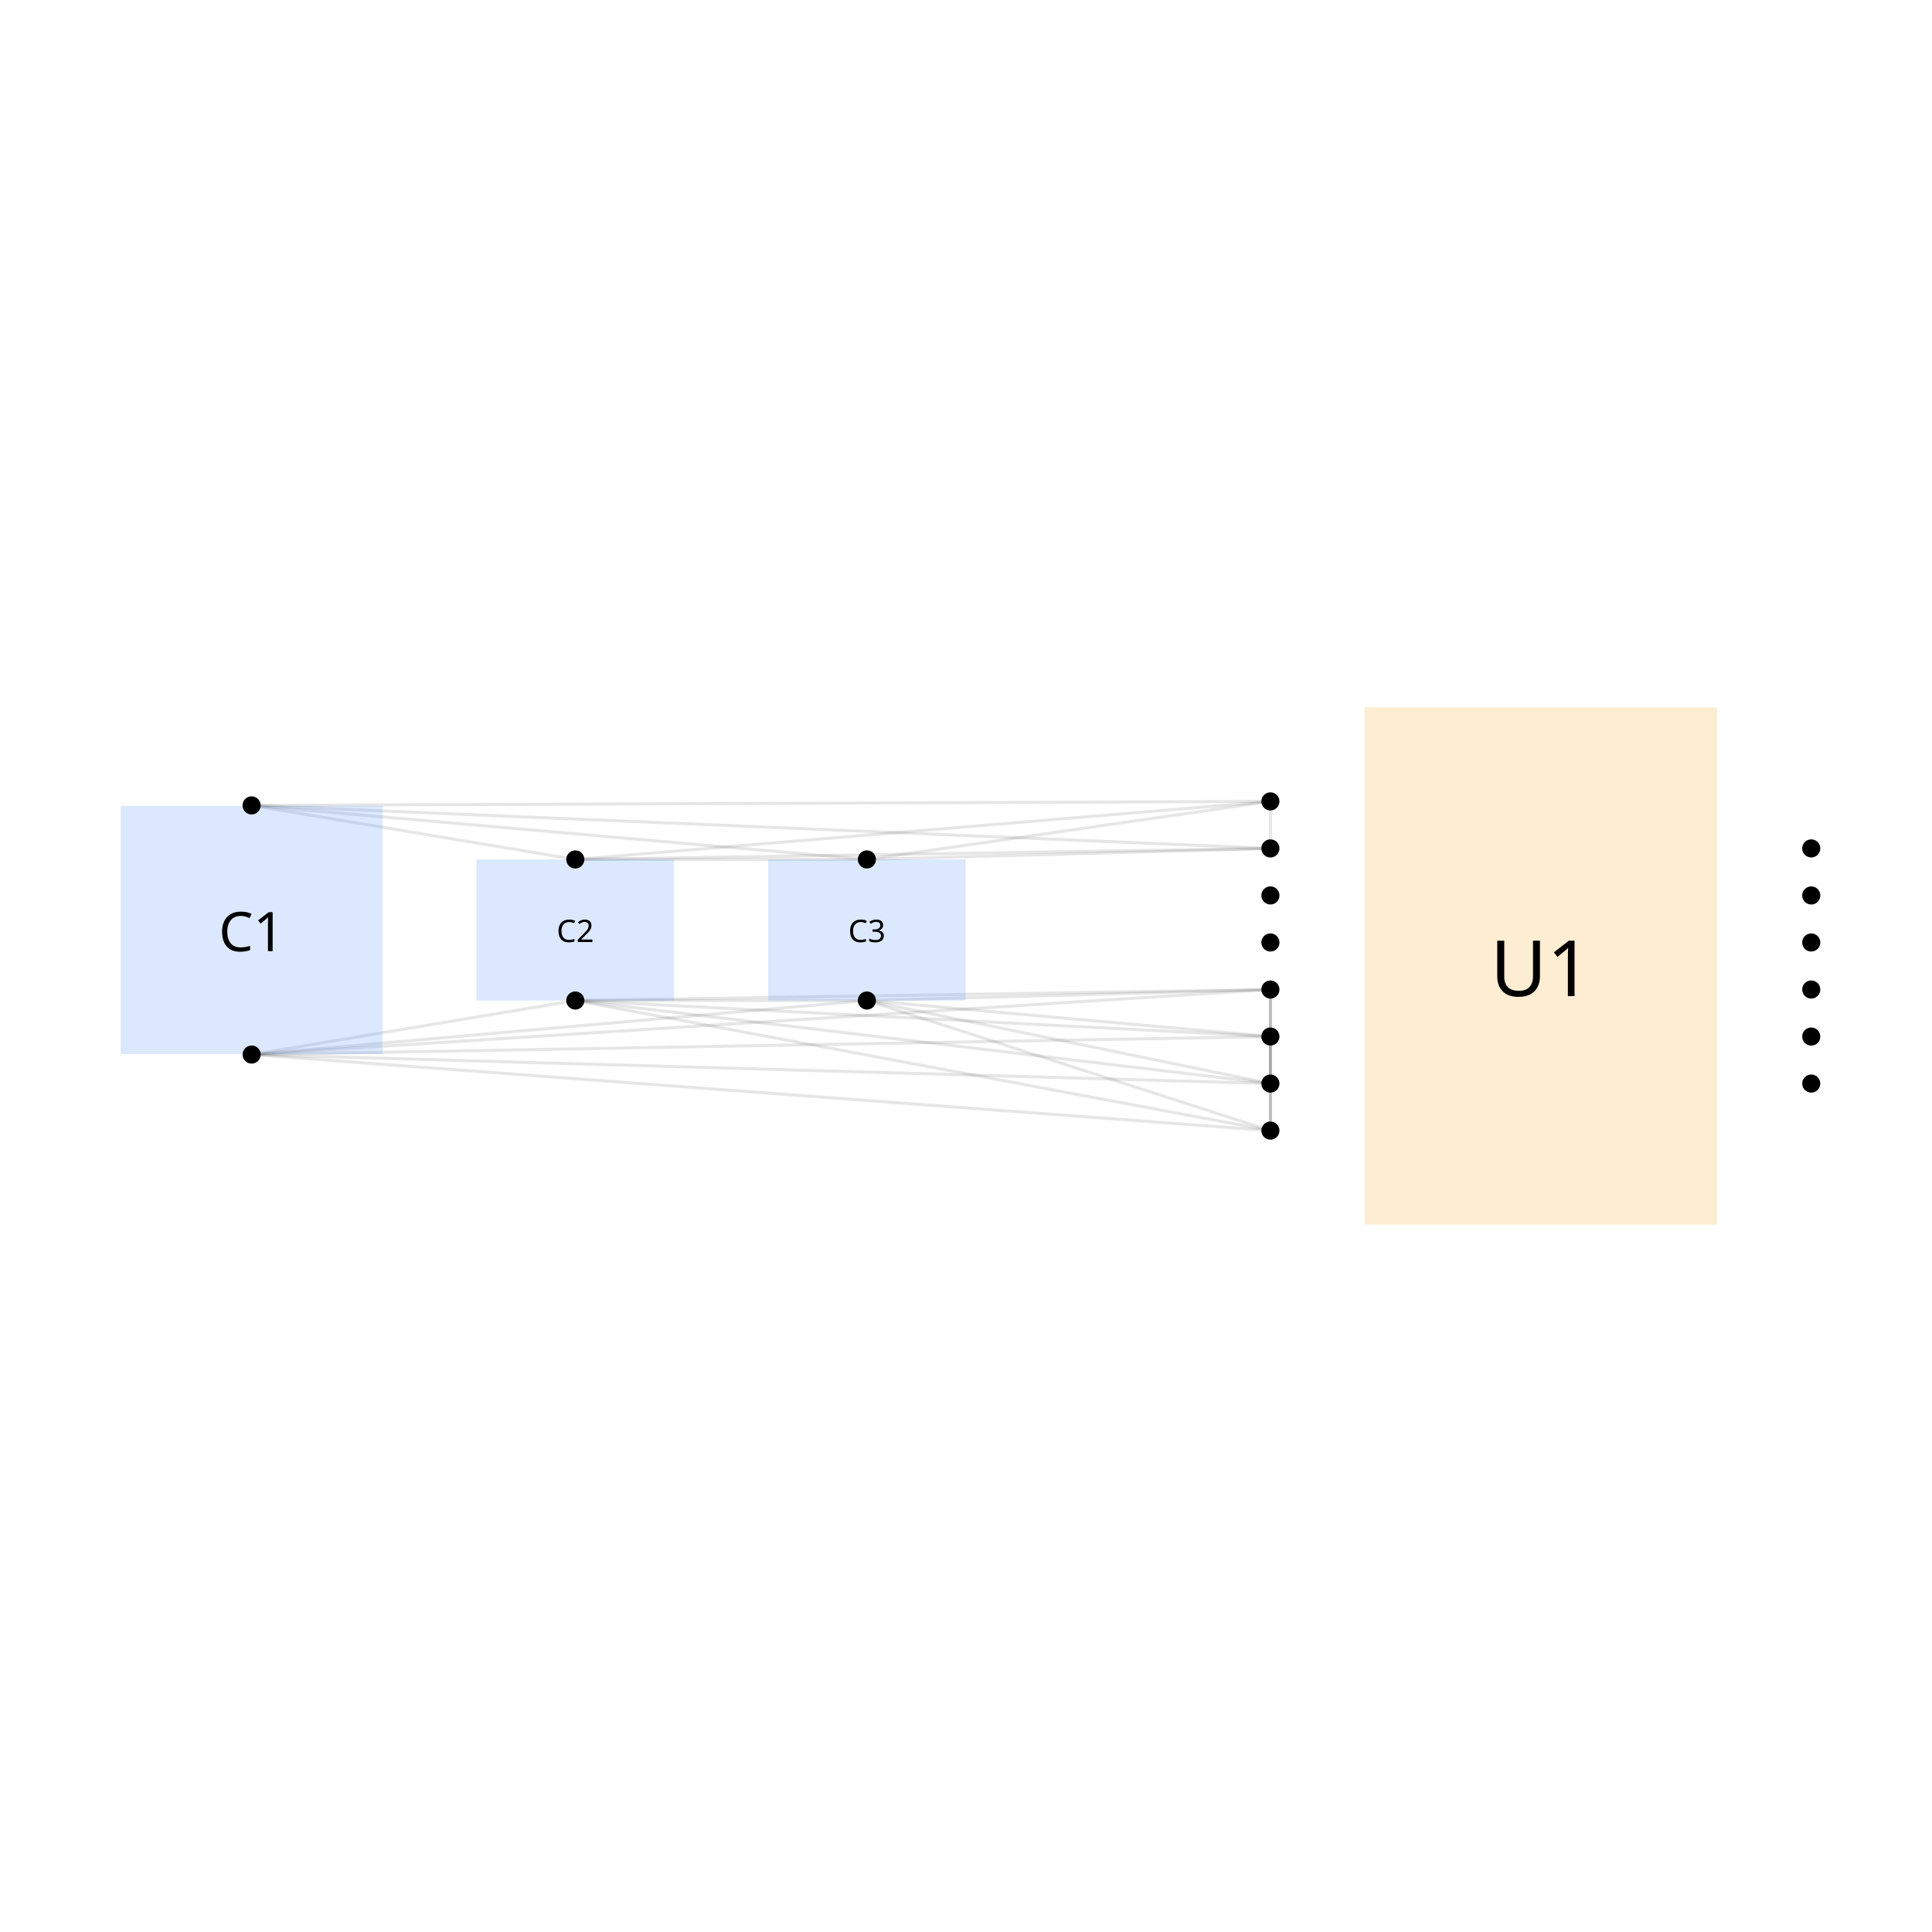
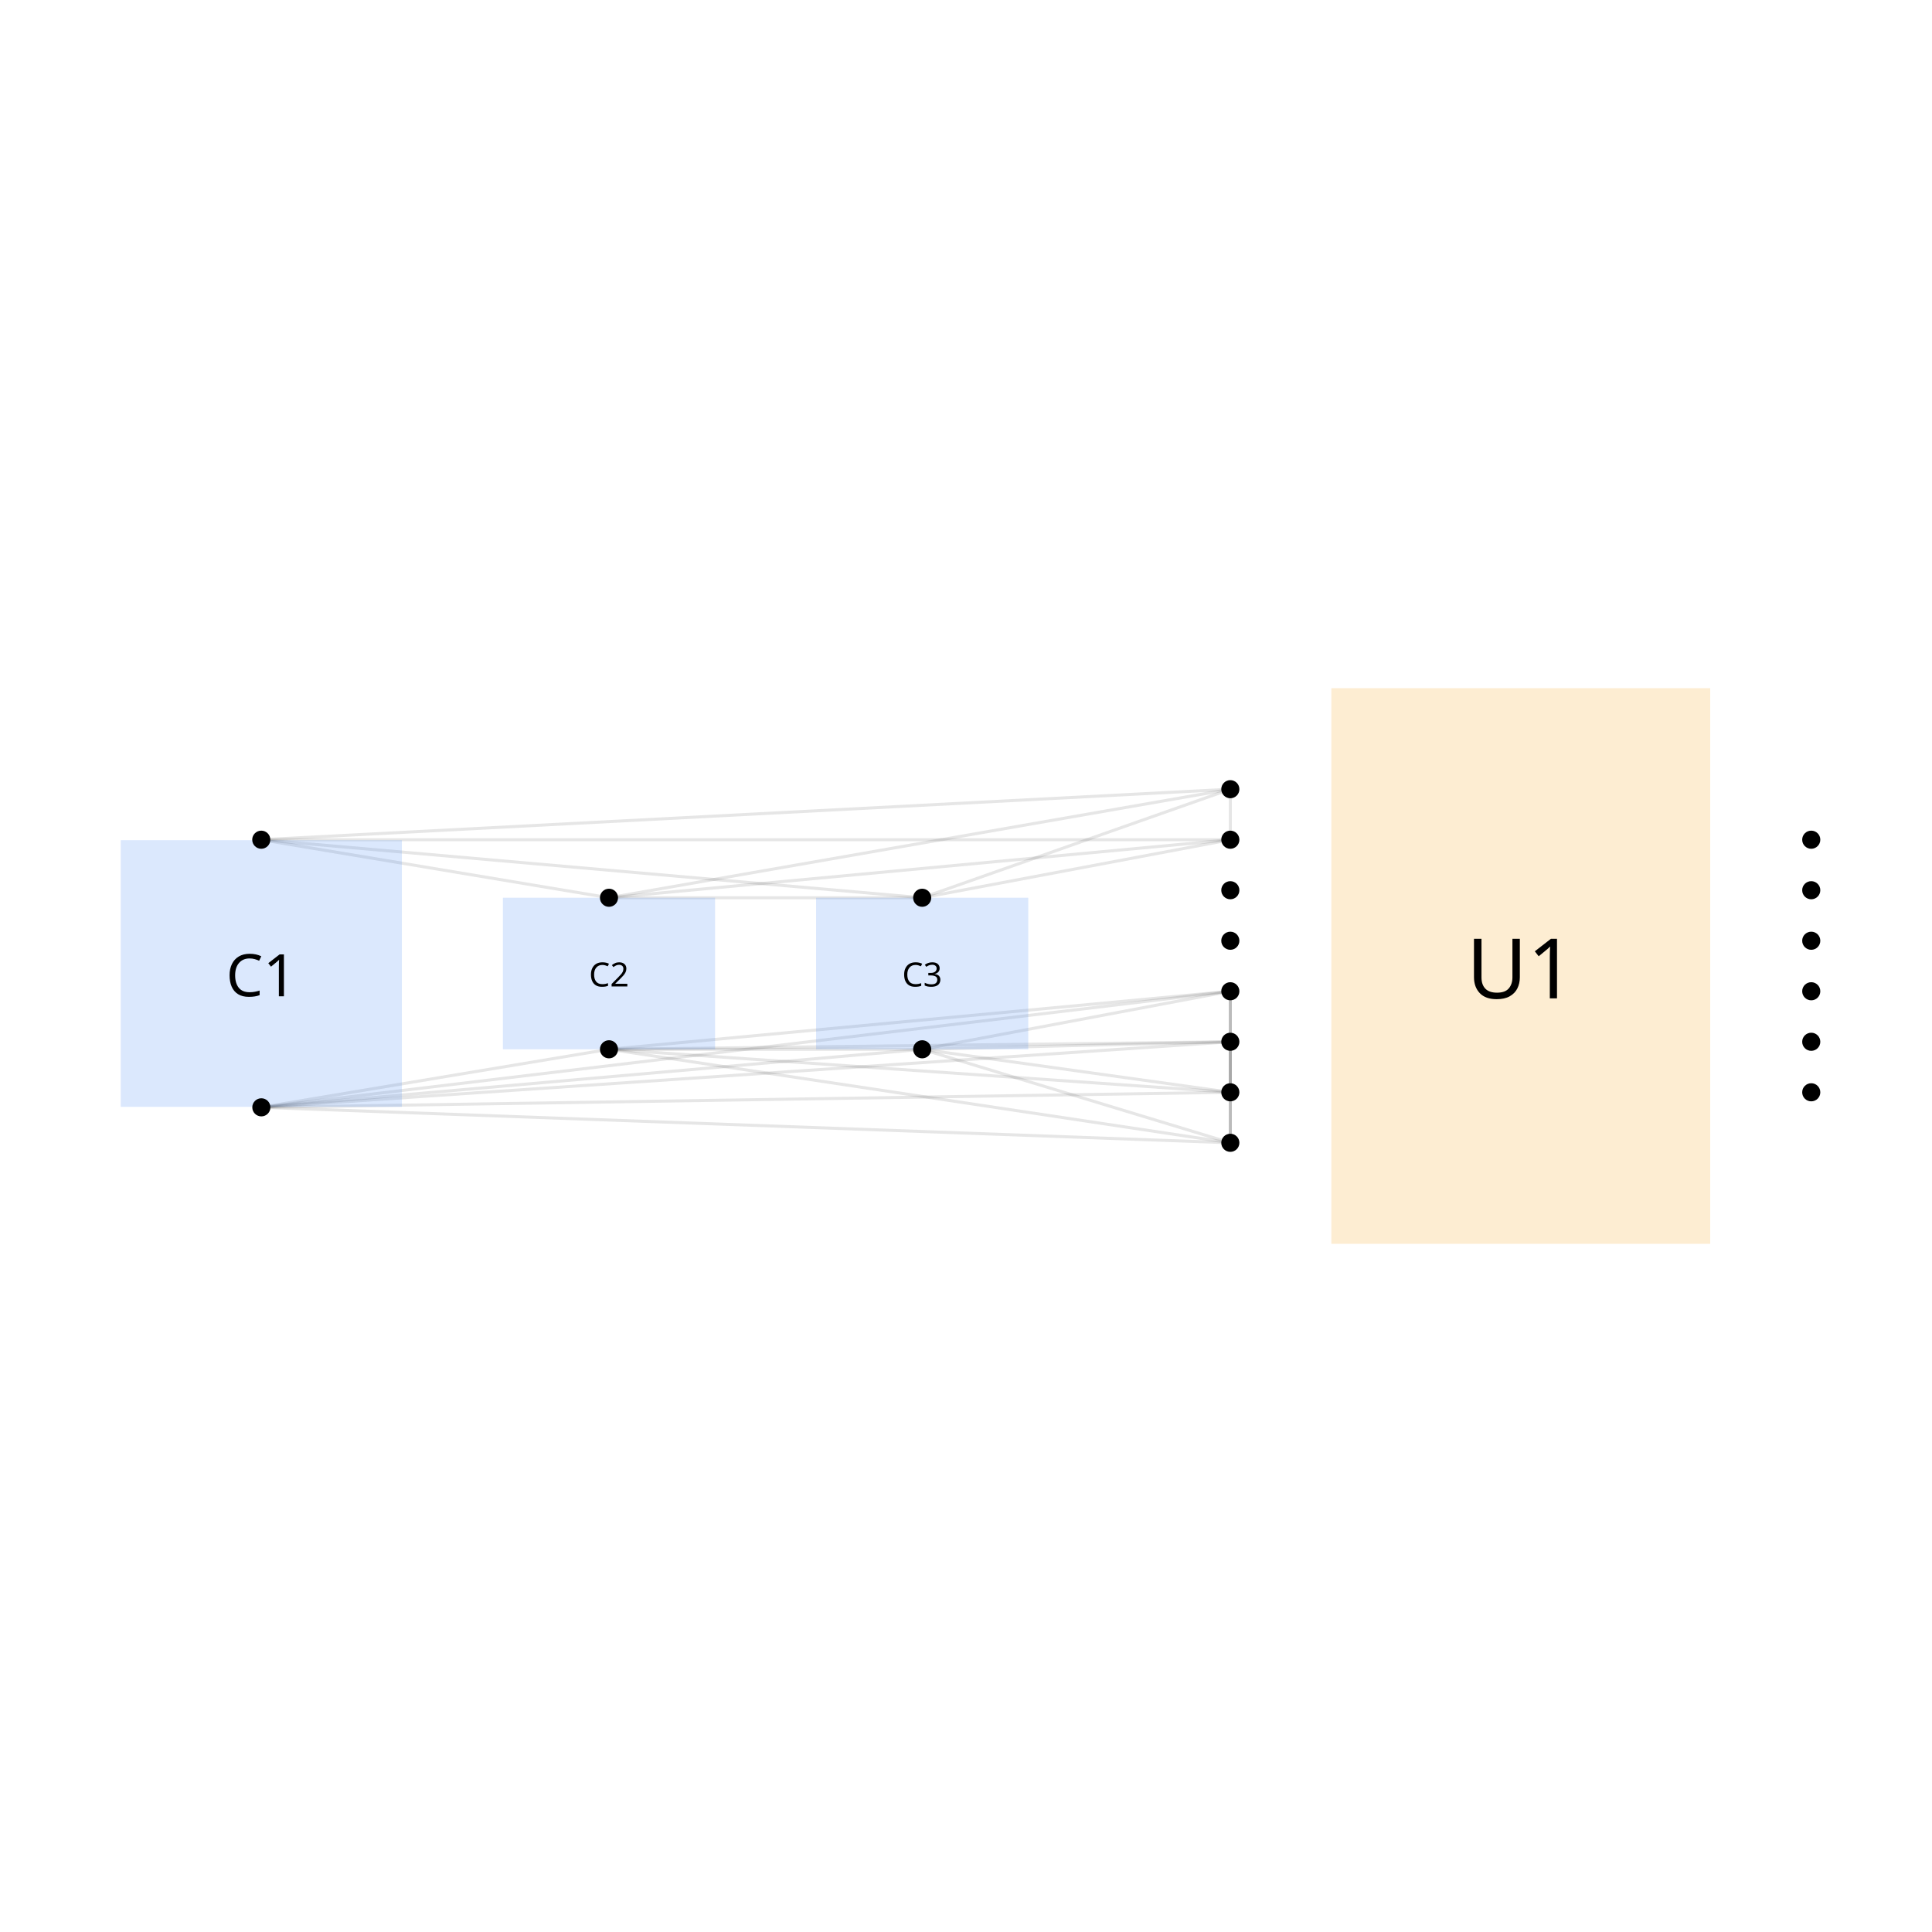
<svg xmlns="http://www.w3.org/2000/svg" width="640" height="640" viewBox="0 0 640 640">
  <rect width="100%" height="100%" fill="white" />
  <g>
-     <polyline data-points="-1.15,0.7 -1.15,0.49999999999999994" data-type="line" data-label="" points="420.839,265.473 420.839,281.052" fill="none" stroke="rgba(0,0,0,0.1)" stroke-width="1px" />
+     <polyline data-points="-1.15,0.7 -1.15,0.49999999999999994" data-type="line" data-label="" points="407.561,261.432 407.561,278.165" fill="none" stroke="rgba(0,0,0,0.1)" stroke-width="1px" />
  </g>
  <g>
-     <polyline data-points="-1.15,0.7 -5.482681999999997,0.6829722500000017" data-type="line" data-label="" points="420.839,265.473 83.339,266.799" fill="none" stroke="rgba(0,0,0,0.1)" stroke-width="1px" />
+     <polyline data-points="-1.15,0.7 -4.986668599999997,0.4999999999999999" data-type="line" data-label="" points="407.561,261.432 86.551,278.165" fill="none" stroke="rgba(0,0,0,0.1)" stroke-width="1px" />
  </g>
  <g>
-     <polyline data-points="-1.15,0.7 -4.1060134,0.45318890000000145" data-type="line" data-label="" points="420.839,265.473 190.576,284.698" fill="none" stroke="rgba(0,0,0,0.1)" stroke-width="1px" />
+     <polyline data-points="-1.15,0.7 -3.6099999999999994,0.2702166499999997" data-type="line" data-label="" points="407.561,261.432 201.736,297.391" fill="none" stroke="rgba(0,0,0,0.1)" stroke-width="1px" />
  </g>
  <g>
-     <polyline data-points="-1.15,0.7 -2.8660134,0.45318890000000145" data-type="line" data-label="" points="420.839,265.473 287.168,284.698" fill="none" stroke="rgba(0,0,0,0.1)" stroke-width="1px" />
+     <polyline data-points="-1.15,0.7 -2.37,0.2702166499999997" data-type="line" data-label="" points="407.561,261.432 305.485,297.391" fill="none" stroke="rgba(0,0,0,0.1)" stroke-width="1px" />
  </g>
  <g>
-     <polyline data-points="-1.15,0.49999999999999994 -5.482681999999997,0.6829722500000017" data-type="line" data-label="" points="420.839,281.052 83.339,266.799" fill="none" stroke="rgba(0,0,0,0.1)" stroke-width="1px" />
+     <polyline data-points="-1.15,0.49999999999999994 -4.986668599999997,0.4999999999999999" data-type="line" data-label="" points="407.561,278.165 86.551,278.165" fill="none" stroke="rgba(0,0,0,0.1)" stroke-width="1px" />
  </g>
  <g>
-     <polyline data-points="-1.15,0.49999999999999994 -4.1060134,0.45318890000000145" data-type="line" data-label="" points="420.839,281.052 190.576,284.698" fill="none" stroke="rgba(0,0,0,0.1)" stroke-width="1px" />
+     <polyline data-points="-1.15,0.49999999999999994 -3.6099999999999994,0.2702166499999997" data-type="line" data-label="" points="407.561,278.165 201.736,297.391" fill="none" stroke="rgba(0,0,0,0.1)" stroke-width="1px" />
  </g>
  <g>
-     <polyline data-points="-1.15,0.49999999999999994 -2.8660134,0.45318890000000145" data-type="line" data-label="" points="420.839,281.052 287.168,284.698" fill="none" stroke="rgba(0,0,0,0.1)" stroke-width="1px" />
+     <polyline data-points="-1.15,0.49999999999999994 -2.37,0.2702166499999997" data-type="line" data-label="" points="407.561,278.165 305.485,297.391" fill="none" stroke="rgba(0,0,0,0.1)" stroke-width="1px" />
  </g>
  <g>
-     <polyline data-points="-5.482681999999997,0.6829722500000017 -4.1060134,0.45318890000000145" data-type="line" data-label="" points="83.339,266.799 190.576,284.698" fill="none" stroke="rgba(0,0,0,0.1)" stroke-width="1px" />
+     <polyline data-points="-4.986668599999997,0.4999999999999999 -3.6099999999999994,0.2702166499999997" data-type="line" data-label="" points="86.551,278.165 201.736,297.391" fill="none" stroke="rgba(0,0,0,0.1)" stroke-width="1px" />
  </g>
  <g>
-     <polyline data-points="-5.482681999999997,0.6829722500000017 -2.8660134,0.45318890000000145" data-type="line" data-label="" points="83.339,266.799 287.168,284.698" fill="none" stroke="rgba(0,0,0,0.1)" stroke-width="1px" />
+     <polyline data-points="-4.986668599999997,0.4999999999999999 -2.37,0.2702166499999997" data-type="line" data-label="" points="86.551,278.165 305.485,297.391" fill="none" stroke="rgba(0,0,0,0.1)" stroke-width="1px" />
  </g>
  <g>
-     <polyline data-points="-4.1060134,0.45318890000000145 -2.8660134,0.45318890000000145" data-type="line" data-label="" points="190.576,284.698 287.168,284.698" fill="none" stroke="rgba(0,0,0,0.1)" stroke-width="1px" />
+     <polyline data-points="-3.6099999999999994,0.2702166499999997 -2.37,0.2702166499999997" data-type="line" data-label="" points="201.736,297.391 305.485,297.391" fill="none" stroke="rgba(0,0,0,0.1)" stroke-width="1px" />
  </g>
  <g>
-     <polyline data-points="-1.15,-0.7 -1.15,-0.30000000000000004" data-type="line" data-label="" points="420.839,374.527 420.839,343.369" fill="none" stroke="rgba(0,0,0,0.1)" stroke-width="1px" />
+     <polyline data-points="-1.15,-0.7 -1.15,-0.30000000000000004" data-type="line" data-label="" points="407.561,378.568 407.561,345.101" fill="none" stroke="rgba(0,0,0,0.1)" stroke-width="1px" />
  </g>
  <g>
-     <polyline data-points="-1.15,-0.7 -1.15,-0.5" data-type="line" data-label="" points="420.839,374.527 420.839,358.948" fill="none" stroke="rgba(0,0,0,0.1)" stroke-width="1px" />
+     <polyline data-points="-1.15,-0.7 -1.15,-0.5" data-type="line" data-label="" points="407.561,378.568 407.561,361.835" fill="none" stroke="rgba(0,0,0,0.1)" stroke-width="1px" />
  </g>
  <g>
-     <polyline data-points="-1.15,-0.7 -1.15,-0.10000000000000009" data-type="line" data-label="" points="420.839,374.527 420.839,327.79" fill="none" stroke="rgba(0,0,0,0.1)" stroke-width="1px" />
+     <polyline data-points="-1.15,-0.7 -1.15,-0.10000000000000009" data-type="line" data-label="" points="407.561,378.568 407.561,328.367" fill="none" stroke="rgba(0,0,0,0.1)" stroke-width="1px" />
  </g>
  <g>
-     <polyline data-points="-1.15,-0.7 -5.482384999999999,-0.3765944499999987" data-type="line" data-label="" points="420.839,374.527 83.362,349.335" fill="none" stroke="rgba(0,0,0,0.1)" stroke-width="1px" />
+     <polyline data-points="-1.15,-0.7 -4.986371599999999,-0.5595667000000005" data-type="line" data-label="" points="407.561,378.568 86.576,366.818" fill="none" stroke="rgba(0,0,0,0.1)" stroke-width="1px" />
  </g>
  <g>
-     <polyline data-points="-1.15,-0.7 -4.1060134,-0.1468110999999985" data-type="line" data-label="" points="420.839,374.527 190.576,331.436" fill="none" stroke="rgba(0,0,0,0.1)" stroke-width="1px" />
+     <polyline data-points="-1.15,-0.7 -3.6099999999999994,-0.32978335000000025" data-type="line" data-label="" points="407.561,378.568 201.736,347.593" fill="none" stroke="rgba(0,0,0,0.1)" stroke-width="1px" />
  </g>
  <g>
-     <polyline data-points="-1.15,-0.7 -2.8660134,-0.1468110999999985" data-type="line" data-label="" points="420.839,374.527 287.168,331.436" fill="none" stroke="rgba(0,0,0,0.1)" stroke-width="1px" />
+     <polyline data-points="-1.15,-0.7 -2.37,-0.32978335000000025" data-type="line" data-label="" points="407.561,378.568 305.485,347.593" fill="none" stroke="rgba(0,0,0,0.1)" stroke-width="1px" />
  </g>
  <g>
-     <polyline data-points="-1.15,-0.30000000000000004 -1.15,-0.5" data-type="line" data-label="" points="420.839,343.369 420.839,358.948" fill="none" stroke="rgba(0,0,0,0.1)" stroke-width="1px" />
+     <polyline data-points="-1.15,-0.30000000000000004 -1.15,-0.5" data-type="line" data-label="" points="407.561,345.101 407.561,361.835" fill="none" stroke="rgba(0,0,0,0.1)" stroke-width="1px" />
  </g>
  <g>
-     <polyline data-points="-1.15,-0.30000000000000004 -1.15,-0.10000000000000009" data-type="line" data-label="" points="420.839,343.369 420.839,327.79" fill="none" stroke="rgba(0,0,0,0.1)" stroke-width="1px" />
+     <polyline data-points="-1.15,-0.30000000000000004 -1.15,-0.10000000000000009" data-type="line" data-label="" points="407.561,345.101 407.561,328.367" fill="none" stroke="rgba(0,0,0,0.1)" stroke-width="1px" />
  </g>
  <g>
-     <polyline data-points="-1.15,-0.30000000000000004 -5.482384999999999,-0.3765944499999987" data-type="line" data-label="" points="420.839,343.369 83.362,349.335" fill="none" stroke="rgba(0,0,0,0.1)" stroke-width="1px" />
+     <polyline data-points="-1.15,-0.30000000000000004 -4.986371599999999,-0.5595667000000005" data-type="line" data-label="" points="407.561,345.101 86.576,366.818" fill="none" stroke="rgba(0,0,0,0.1)" stroke-width="1px" />
  </g>
  <g>
-     <polyline data-points="-1.15,-0.30000000000000004 -4.1060134,-0.1468110999999985" data-type="line" data-label="" points="420.839,343.369 190.576,331.436" fill="none" stroke="rgba(0,0,0,0.1)" stroke-width="1px" />
+     <polyline data-points="-1.15,-0.30000000000000004 -3.6099999999999994,-0.32978335000000025" data-type="line" data-label="" points="407.561,345.101 201.736,347.593" fill="none" stroke="rgba(0,0,0,0.1)" stroke-width="1px" />
  </g>
  <g>
-     <polyline data-points="-1.15,-0.30000000000000004 -2.8660134,-0.1468110999999985" data-type="line" data-label="" points="420.839,343.369 287.168,331.436" fill="none" stroke="rgba(0,0,0,0.1)" stroke-width="1px" />
+     <polyline data-points="-1.15,-0.30000000000000004 -2.37,-0.32978335000000025" data-type="line" data-label="" points="407.561,345.101 305.485,347.593" fill="none" stroke="rgba(0,0,0,0.1)" stroke-width="1px" />
  </g>
  <g>
-     <polyline data-points="-1.15,-0.5 -1.15,-0.10000000000000009" data-type="line" data-label="" points="420.839,358.948 420.839,327.79" fill="none" stroke="rgba(0,0,0,0.1)" stroke-width="1px" />
+     <polyline data-points="-1.15,-0.5 -1.15,-0.10000000000000009" data-type="line" data-label="" points="407.561,361.835 407.561,328.367" fill="none" stroke="rgba(0,0,0,0.1)" stroke-width="1px" />
  </g>
  <g>
-     <polyline data-points="-1.15,-0.5 -5.482384999999999,-0.3765944499999987" data-type="line" data-label="" points="420.839,358.948 83.362,349.335" fill="none" stroke="rgba(0,0,0,0.1)" stroke-width="1px" />
+     <polyline data-points="-1.15,-0.5 -4.986371599999999,-0.5595667000000005" data-type="line" data-label="" points="407.561,361.835 86.576,366.818" fill="none" stroke="rgba(0,0,0,0.1)" stroke-width="1px" />
  </g>
  <g>
-     <polyline data-points="-1.15,-0.5 -4.1060134,-0.1468110999999985" data-type="line" data-label="" points="420.839,358.948 190.576,331.436" fill="none" stroke="rgba(0,0,0,0.1)" stroke-width="1px" />
+     <polyline data-points="-1.15,-0.5 -3.6099999999999994,-0.32978335000000025" data-type="line" data-label="" points="407.561,361.835 201.736,347.593" fill="none" stroke="rgba(0,0,0,0.1)" stroke-width="1px" />
  </g>
  <g>
-     <polyline data-points="-1.15,-0.5 -2.8660134,-0.1468110999999985" data-type="line" data-label="" points="420.839,358.948 287.168,331.436" fill="none" stroke="rgba(0,0,0,0.1)" stroke-width="1px" />
+     <polyline data-points="-1.15,-0.5 -2.37,-0.32978335000000025" data-type="line" data-label="" points="407.561,361.835 305.485,347.593" fill="none" stroke="rgba(0,0,0,0.1)" stroke-width="1px" />
  </g>
  <g>
-     <polyline data-points="-1.15,-0.10000000000000009 -5.482384999999999,-0.3765944499999987" data-type="line" data-label="" points="420.839,327.79 83.362,349.335" fill="none" stroke="rgba(0,0,0,0.1)" stroke-width="1px" />
+     <polyline data-points="-1.15,-0.10000000000000009 -4.986371599999999,-0.5595667000000005" data-type="line" data-label="" points="407.561,328.367 86.576,366.818" fill="none" stroke="rgba(0,0,0,0.1)" stroke-width="1px" />
  </g>
  <g>
-     <polyline data-points="-1.15,-0.10000000000000009 -4.1060134,-0.1468110999999985" data-type="line" data-label="" points="420.839,327.79 190.576,331.436" fill="none" stroke="rgba(0,0,0,0.1)" stroke-width="1px" />
+     <polyline data-points="-1.15,-0.10000000000000009 -3.6099999999999994,-0.32978335000000025" data-type="line" data-label="" points="407.561,328.367 201.736,347.593" fill="none" stroke="rgba(0,0,0,0.1)" stroke-width="1px" />
  </g>
  <g>
-     <polyline data-points="-1.15,-0.10000000000000009 -2.8660134,-0.1468110999999985" data-type="line" data-label="" points="420.839,327.79 287.168,331.436" fill="none" stroke="rgba(0,0,0,0.1)" stroke-width="1px" />
+     <polyline data-points="-1.15,-0.10000000000000009 -2.37,-0.32978335000000025" data-type="line" data-label="" points="407.561,328.367 305.485,347.593" fill="none" stroke="rgba(0,0,0,0.1)" stroke-width="1px" />
  </g>
  <g>
-     <polyline data-points="-5.482384999999999,-0.3765944499999987 -4.1060134,-0.1468110999999985" data-type="line" data-label="" points="83.362,349.335 190.576,331.436" fill="none" stroke="rgba(0,0,0,0.1)" stroke-width="1px" />
+     <polyline data-points="-4.986371599999999,-0.5595667000000005 -3.6099999999999994,-0.32978335000000025" data-type="line" data-label="" points="86.576,366.818 201.736,347.593" fill="none" stroke="rgba(0,0,0,0.1)" stroke-width="1px" />
  </g>
  <g>
-     <polyline data-points="-5.482384999999999,-0.3765944499999987 -2.8660134,-0.1468110999999985" data-type="line" data-label="" points="83.362,349.335 287.168,331.436" fill="none" stroke="rgba(0,0,0,0.1)" stroke-width="1px" />
+     <polyline data-points="-4.986371599999999,-0.5595667000000005 -2.37,-0.32978335000000025" data-type="line" data-label="" points="86.576,366.818 305.485,347.593" fill="none" stroke="rgba(0,0,0,0.1)" stroke-width="1px" />
  </g>
  <g>
-     <polyline data-points="-4.1060134,-0.1468110999999985 -2.8660134,-0.1468110999999985" data-type="line" data-label="" points="190.576,331.436 287.168,331.436" fill="none" stroke="rgba(0,0,0,0.1)" stroke-width="1px" />
+     <polyline data-points="-3.6099999999999994,-0.32978335000000025 -2.37,-0.32978335000000025" data-type="line" data-label="" points="201.736,347.593 305.485,347.593" fill="none" stroke="rgba(0,0,0,0.1)" stroke-width="1px" />
  </g>
  <g>
-     <rect data-type="rect" data-label="U1" data-x="0" data-y="0" x="451.997" y="234.314" width="116.844" height="171.372" fill="rgba(245, 158, 11, 0.18)" stroke="none" stroke-width="0.013" />
+     <rect data-type="rect" data-label="U1" data-x="0" data-y="0" x="441.029" y="227.964" width="125.504" height="184.072" fill="rgba(245, 158, 11, 0.18)" stroke="none" stroke-width="0.012" />
  </g>
  <g>
-     <rect data-type="rect" data-label="C1" data-x="-5.482533499999998" data-y="0.1531889000000015" x="40" y="266.945" width="86.702" height="82.244" fill="rgba(59, 130, 246, 0.18)" stroke="none" stroke-width="0.013" />
+     <rect data-type="rect" data-label="C1" data-x="-4.986520099999998" data-y="-0.02978335000000029" x="40" y="278.322" width="93.127" height="88.339" fill="rgba(59, 130, 246, 0.18)" stroke="none" stroke-width="0.012" />
  </g>
  <g>
-     <rect data-type="rect" data-label="C2" data-x="-4.1060134" data-y="0.1531889000000015" x="157.86" y="284.698" width="65.433" height="46.738" fill="rgba(59, 130, 246, 0.18)" stroke="none" stroke-width="0.013" />
+     <rect data-type="rect" data-label="C2" data-x="-3.6099999999999994" data-y="-0.02978335000000029" x="166.595" y="297.391" width="70.282" height="50.201" fill="rgba(59, 130, 246, 0.18)" stroke="none" stroke-width="0.012" />
  </g>
  <g>
-     <rect data-type="rect" data-label="C3" data-x="-2.8660134" data-y="0.1531889000000015" x="254.451" y="284.698" width="65.433" height="46.738" fill="rgba(59, 130, 246, 0.18)" stroke="none" stroke-width="0.013" />
+     <rect data-type="rect" data-label="C3" data-x="-2.37" data-y="-0.02978335000000029" x="270.344" y="297.391" width="70.282" height="50.201" fill="rgba(59, 130, 246, 0.18)" stroke="none" stroke-width="0.012" />
  </g>
-   <text data-type="text" data-label="U1" data-x="0" data-y="0" x="510.419" y="320" fill="black" font-size="25.706" font-family="sans-serif" text-anchor="middle" dominant-baseline="central">U1</text>
-   <text data-type="text" data-label="C1" data-x="-5.482533499999998" data-y="0.1531889000000015" x="83.351" y="308.067" fill="black" font-size="18.094" font-family="sans-serif" text-anchor="middle" dominant-baseline="central">C1</text>
-   <text data-type="text" data-label="C2" data-x="-4.1060134" data-y="0.1531889000000015" x="190.576" y="308.067" fill="black" font-size="10.282" font-family="sans-serif" text-anchor="middle" dominant-baseline="central">C2</text>
-   <text data-type="text" data-label="C3" data-x="-2.8660134" data-y="0.1531889000000015" x="287.168" y="308.067" fill="black" font-size="10.282" font-family="sans-serif" text-anchor="middle" dominant-baseline="central">C3</text>
+   <text data-type="text" data-label="U1" data-x="0" data-y="0" x="503.781" y="320" fill="black" font-size="27.611" font-family="sans-serif" text-anchor="middle" dominant-baseline="central">U1</text>
+   <text data-type="text" data-label="C1" data-x="-4.986520099999998" data-y="-0.02978335000000029" x="86.563" y="322.492" fill="black" font-size="19.435" font-family="sans-serif" text-anchor="middle" dominant-baseline="central">C1</text>
+   <text data-type="text" data-label="C2" data-x="-3.6099999999999994" data-y="-0.02978335000000029" x="201.736" y="322.492" fill="black" font-size="11.044" font-family="sans-serif" text-anchor="middle" dominant-baseline="central">C2</text>
+   <text data-type="text" data-label="C3" data-x="-2.37" data-y="-0.02978335000000029" x="305.485" y="322.492" fill="black" font-size="11.044" font-family="sans-serif" text-anchor="middle" dominant-baseline="central">C3</text>
  <g>
-     <circle data-type="point" data-label="U1.1 (unnamedsubcircuitsubcircuit_source_group_0_connectivity_net0)" data-x="-1.15" data-y="0.7" cx="420.839" cy="265.473" r="3" fill="black" />
+     <circle data-type="point" data-label="U1.1 (unnamedsubcircuitsubcircuit_source_group_0_connectivity_net0)" data-x="-1.15" data-y="0.7" cx="407.561" cy="261.432" r="3" fill="black" />
  </g>
  <g>
-     <circle data-type="point" data-label="U1.2 (unnamedsubcircuitsubcircuit_source_group_0_connectivity_net1)" data-x="-1.15" data-y="-0.7" cx="420.839" cy="374.527" r="3" fill="black" />
+     <circle data-type="point" data-label="U1.2 (unnamedsubcircuitsubcircuit_source_group_0_connectivity_net1)" data-x="-1.15" data-y="-0.7" cx="407.561" cy="378.568" r="3" fill="black" />
  </g>
  <g>
-     <circle data-type="point" data-label="U1.3" data-x="-1.15" data-y="0.29999999999999993" cx="420.839" cy="296.631" r="3" fill="black" />
+     <circle data-type="point" data-label="U1.3" data-x="-1.15" data-y="0.29999999999999993" cx="407.561" cy="294.899" r="3" fill="black" />
  </g>
  <g>
-     <circle data-type="point" data-label="U1.4 (unnamedsubcircuitsubcircuit_source_group_0_connectivity_net1)" data-x="-1.15" data-y="-0.30000000000000004" cx="420.839" cy="343.369" r="3" fill="black" />
+     <circle data-type="point" data-label="U1.4 (unnamedsubcircuitsubcircuit_source_group_0_connectivity_net1)" data-x="-1.15" data-y="-0.30000000000000004" cx="407.561" cy="345.101" r="3" fill="black" />
  </g>
  <g>
-     <circle data-type="point" data-label="U1.5 (unnamedsubcircuitsubcircuit_source_group_0_connectivity_net1)" data-x="-1.15" data-y="-0.5" cx="420.839" cy="358.948" r="3" fill="black" />
+     <circle data-type="point" data-label="U1.5 (unnamedsubcircuitsubcircuit_source_group_0_connectivity_net1)" data-x="-1.15" data-y="-0.5" cx="407.561" cy="361.835" r="3" fill="black" />
  </g>
  <g>
-     <circle data-type="point" data-label="U1.6 (unnamedsubcircuitsubcircuit_source_group_0_connectivity_net0)" data-x="-1.15" data-y="0.49999999999999994" cx="420.839" cy="281.052" r="3" fill="black" />
+     <circle data-type="point" data-label="U1.6 (unnamedsubcircuitsubcircuit_source_group_0_connectivity_net0)" data-x="-1.15" data-y="0.49999999999999994" cx="407.561" cy="278.165" r="3" fill="black" />
  </g>
  <g>
-     <circle data-type="point" data-label="U1.7 (unnamedsubcircuitsubcircuit_source_group_0_connectivity_net2)" data-x="1.15" data-y="0.5" cx="600" cy="281.052" r="3" fill="black" />
+     <circle data-type="point" data-label="U1.7 (unnamedsubcircuitsubcircuit_source_group_0_connectivity_net2)" data-x="1.15" data-y="0.5" cx="600" cy="278.165" r="3" fill="black" />
  </g>
  <g>
-     <circle data-type="point" data-label="U1.8 (unnamedsubcircuitsubcircuit_source_group_0_connectivity_net6)" data-x="1.15" data-y="-0.3" cx="600" cy="343.369" r="3" fill="black" />
+     <circle data-type="point" data-label="U1.8 (unnamedsubcircuitsubcircuit_source_group_0_connectivity_net6)" data-x="1.15" data-y="-0.3" cx="600" cy="345.101" r="3" fill="black" />
  </g>
  <g>
-     <circle data-type="point" data-label="U1.9 (unnamedsubcircuitsubcircuit_source_group_0_connectivity_net7)" data-x="1.15" data-y="-0.5" cx="600" cy="358.948" r="3" fill="black" />
+     <circle data-type="point" data-label="U1.9 (unnamedsubcircuitsubcircuit_source_group_0_connectivity_net7)" data-x="1.15" data-y="-0.5" cx="600" cy="361.835" r="3" fill="black" />
  </g>
  <g>
-     <circle data-type="point" data-label="U1.10 (unnamedsubcircuitsubcircuit_source_group_0_connectivity_net1)" data-x="-1.15" data-y="-0.10000000000000009" cx="420.839" cy="327.79" r="3" fill="black" />
+     <circle data-type="point" data-label="U1.10 (unnamedsubcircuitsubcircuit_source_group_0_connectivity_net1)" data-x="-1.15" data-y="-0.10000000000000009" cx="407.561" cy="328.367" r="3" fill="black" />
  </g>
  <g>
-     <circle data-type="point" data-label="U1.11" data-x="-1.15" data-y="0.09999999999999987" cx="420.839" cy="312.21" r="3" fill="black" />
+     <circle data-type="point" data-label="U1.11" data-x="-1.15" data-y="0.09999999999999987" cx="407.561" cy="311.633" r="3" fill="black" />
  </g>
  <g>
-     <circle data-type="point" data-label="U1.12 (unnamedsubcircuitsubcircuit_source_group_0_connectivity_net3)" data-x="1.15" data-y="0.30000000000000004" cx="600" cy="296.631" r="3" fill="black" />
+     <circle data-type="point" data-label="U1.12 (unnamedsubcircuitsubcircuit_source_group_0_connectivity_net3)" data-x="1.15" data-y="0.30000000000000004" cx="600" cy="294.899" r="3" fill="black" />
  </g>
  <g>
-     <circle data-type="point" data-label="U1.13 (unnamedsubcircuitsubcircuit_source_group_0_connectivity_net4)" data-x="1.15" data-y="0.10000000000000009" cx="600" cy="312.21" r="3" fill="black" />
+     <circle data-type="point" data-label="U1.13 (unnamedsubcircuitsubcircuit_source_group_0_connectivity_net4)" data-x="1.15" data-y="0.10000000000000009" cx="600" cy="311.633" r="3" fill="black" />
  </g>
  <g>
-     <circle data-type="point" data-label="U1.14 (unnamedsubcircuitsubcircuit_source_group_0_connectivity_net5)" data-x="1.15" data-y="-0.09999999999999998" cx="600" cy="327.79" r="3" fill="black" />
+     <circle data-type="point" data-label="U1.14 (unnamedsubcircuitsubcircuit_source_group_0_connectivity_net5)" data-x="1.15" data-y="-0.09999999999999998" cx="600" cy="328.367" r="3" fill="black" />
  </g>
  <g>
-     <circle data-type="point" data-label="C1.2 (unnamedsubcircuitsubcircuit_source_group_0_connectivity_net1)" data-x="-5.482384999999999" data-y="-0.3765944499999987" cx="83.362" cy="349.335" r="3" fill="black" />
+     <circle data-type="point" data-label="C1.2 (unnamedsubcircuitsubcircuit_source_group_0_connectivity_net1)" data-x="-4.986371599999999" data-y="-0.5595667000000005" cx="86.576" cy="366.818" r="3" fill="black" />
  </g>
  <g>
-     <circle data-type="point" data-label="C1.1 (unnamedsubcircuitsubcircuit_source_group_0_connectivity_net0)" data-x="-5.482681999999997" data-y="0.6829722500000017" cx="83.339" cy="266.799" r="3" fill="black" />
+     <circle data-type="point" data-label="C1.1 (unnamedsubcircuitsubcircuit_source_group_0_connectivity_net0)" data-x="-4.986668599999997" data-y="0.4999999999999999" cx="86.551" cy="278.165" r="3" fill="black" />
  </g>
  <g>
-     <circle data-type="point" data-label="C2.1 (unnamedsubcircuitsubcircuit_source_group_0_connectivity_net0)" data-x="-4.1060134" data-y="0.45318890000000145" cx="190.576" cy="284.698" r="3" fill="black" />
+     <circle data-type="point" data-label="C2.1 (unnamedsubcircuitsubcircuit_source_group_0_connectivity_net0)" data-x="-3.6099999999999994" data-y="0.2702166499999997" cx="201.736" cy="297.391" r="3" fill="black" />
  </g>
  <g>
-     <circle data-type="point" data-label="C2.2 (unnamedsubcircuitsubcircuit_source_group_0_connectivity_net1)" data-x="-4.1060134" data-y="-0.1468110999999985" cx="190.576" cy="331.436" r="3" fill="black" />
+     <circle data-type="point" data-label="C2.2 (unnamedsubcircuitsubcircuit_source_group_0_connectivity_net1)" data-x="-3.6099999999999994" data-y="-0.32978335000000025" cx="201.736" cy="347.593" r="3" fill="black" />
  </g>
  <g>
-     <circle data-type="point" data-label="C3.1 (unnamedsubcircuitsubcircuit_source_group_0_connectivity_net0)" data-x="-2.8660134" data-y="0.45318890000000145" cx="287.168" cy="284.698" r="3" fill="black" />
+     <circle data-type="point" data-label="C3.1 (unnamedsubcircuitsubcircuit_source_group_0_connectivity_net0)" data-x="-2.37" data-y="0.2702166499999997" cx="305.485" cy="297.391" r="3" fill="black" />
  </g>
  <g>
-     <circle data-type="point" data-label="C3.2 (unnamedsubcircuitsubcircuit_source_group_0_connectivity_net1)" data-x="-2.8660134" data-y="-0.1468110999999985" cx="287.168" cy="331.436" r="3" fill="black" />
+     <circle data-type="point" data-label="C3.2 (unnamedsubcircuitsubcircuit_source_group_0_connectivity_net1)" data-x="-2.37" data-y="-0.32978335000000025" cx="305.485" cy="347.593" r="3" fill="black" />
  </g>
  <g id="crosshair" style="display: none">
    <line id="crosshair-h" y1="0" y2="640" stroke="#666" stroke-width="0.5" />
    <line id="crosshair-v" x1="0" x2="640" stroke="#666" stroke-width="0.5" />
    <text id="coordinates" font-family="monospace" font-size="12" fill="#666" />
  </g>
</svg>
